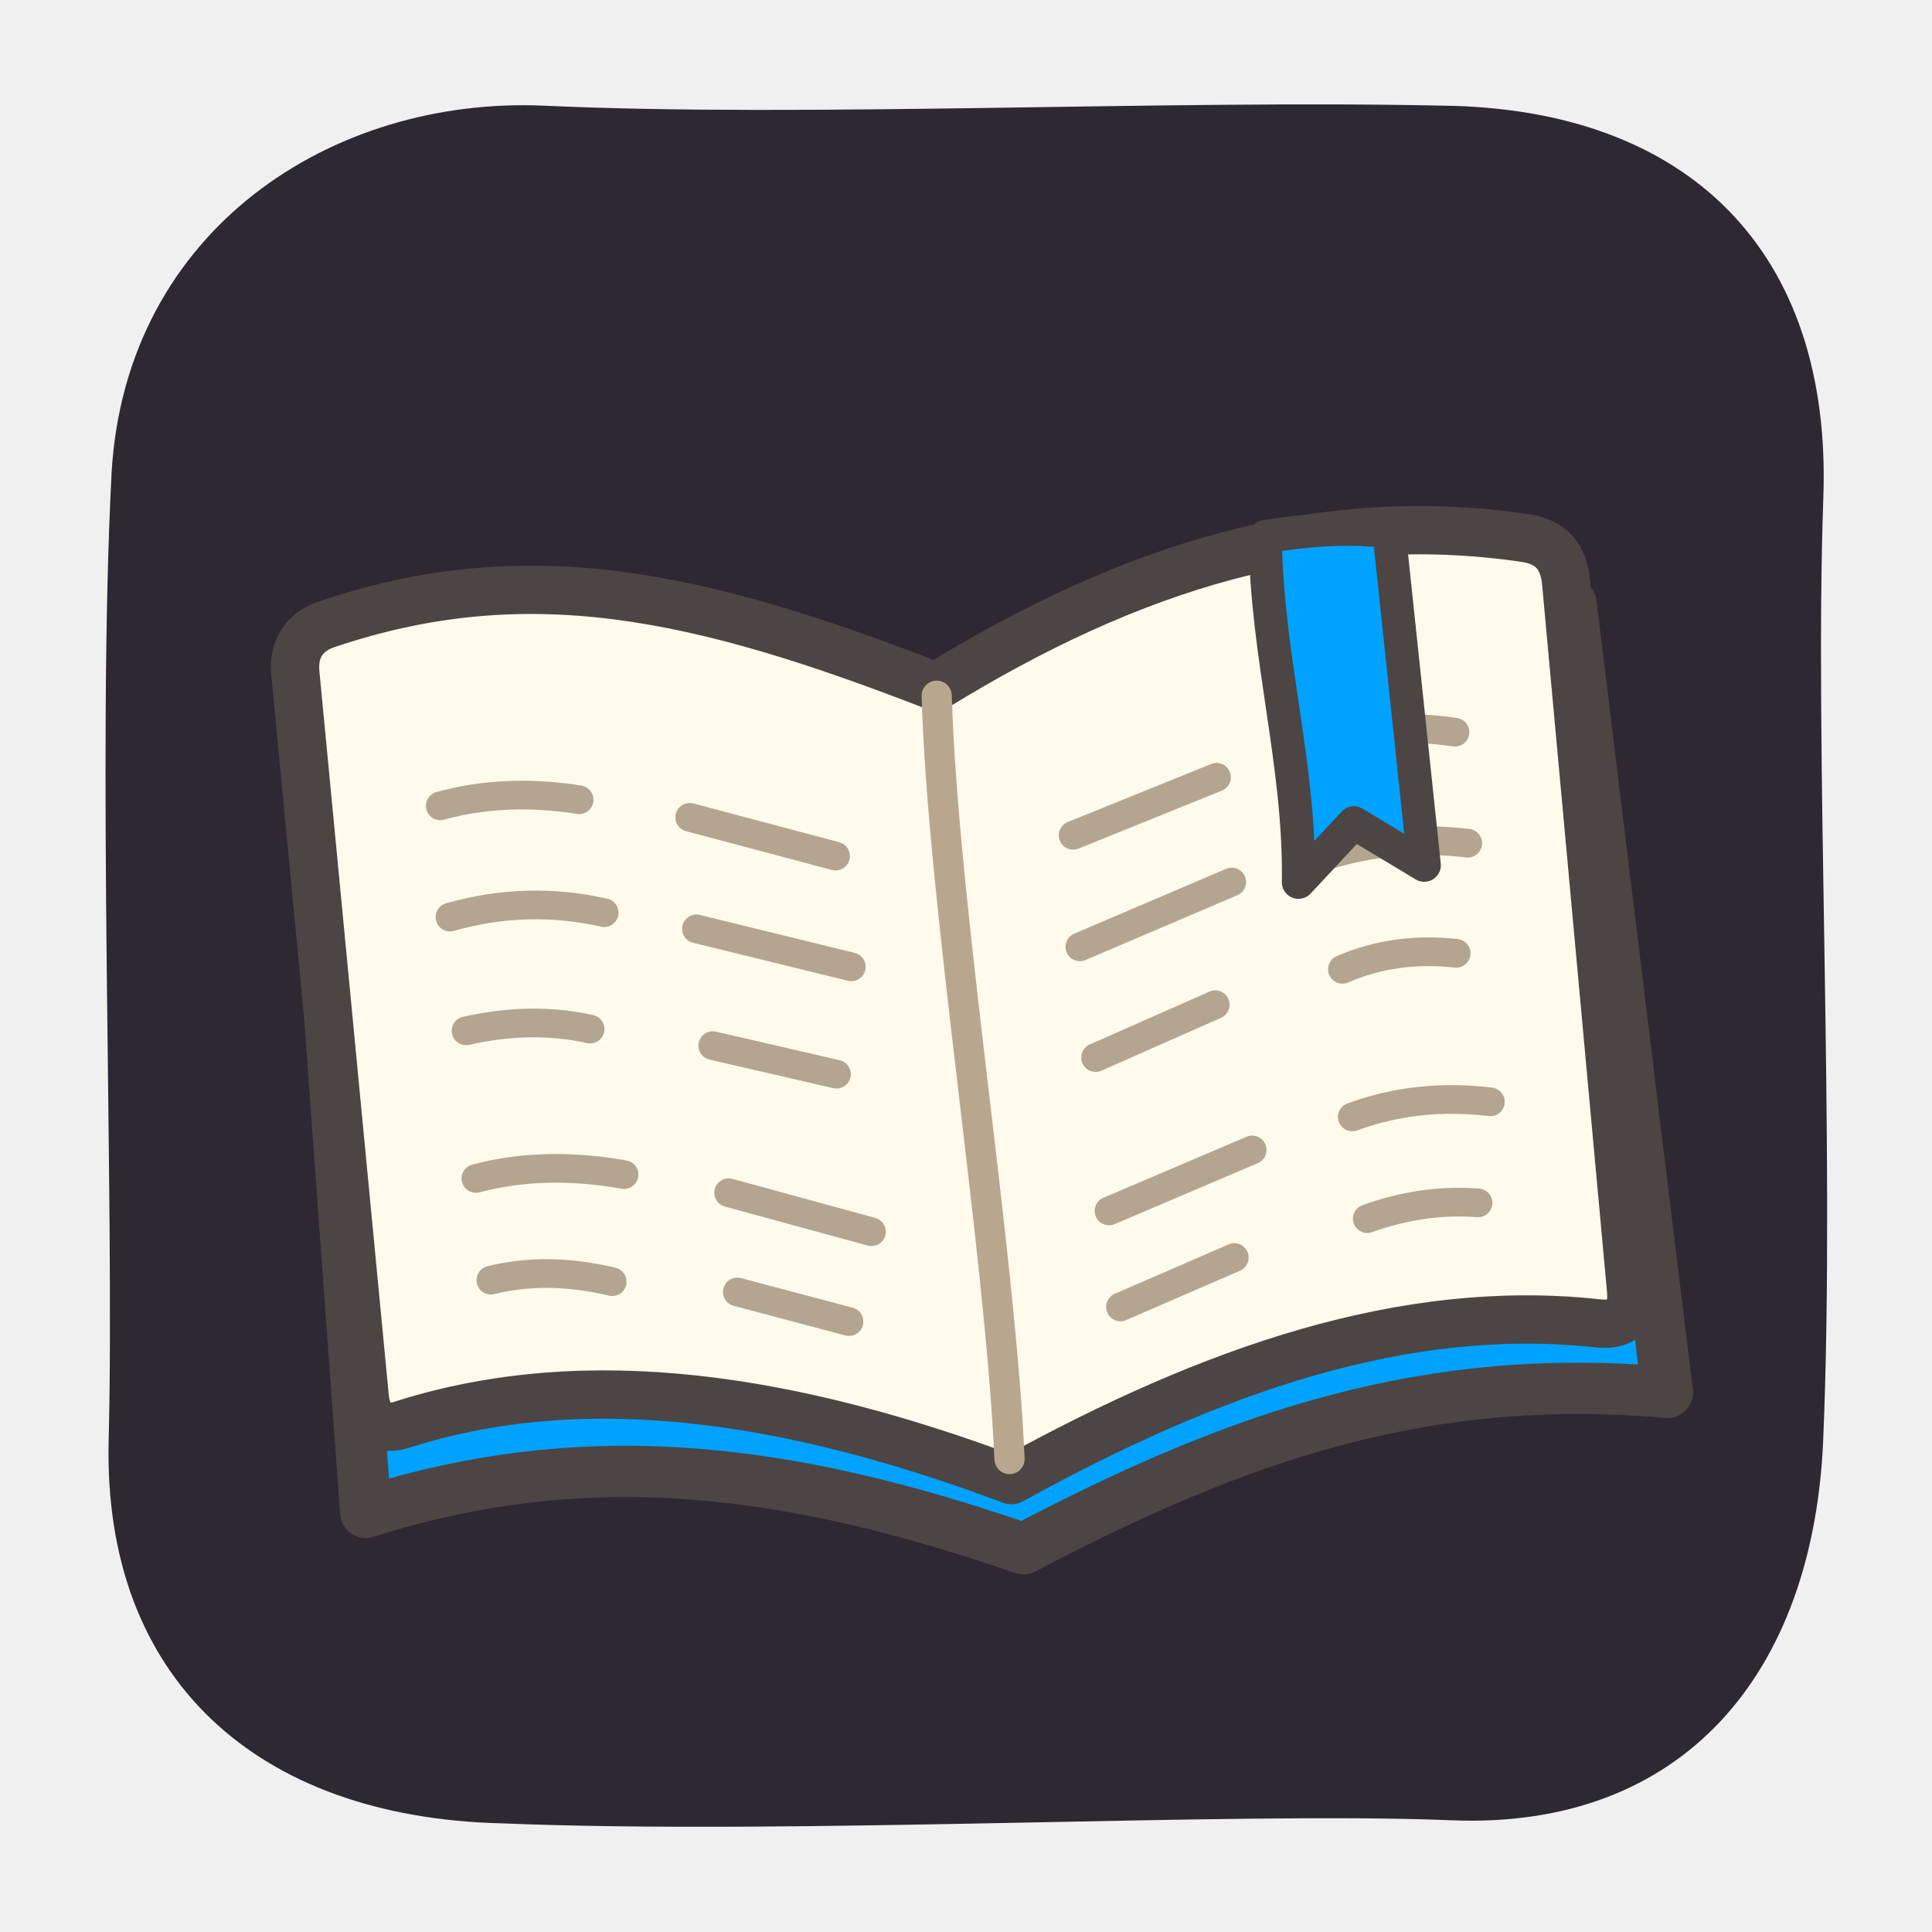
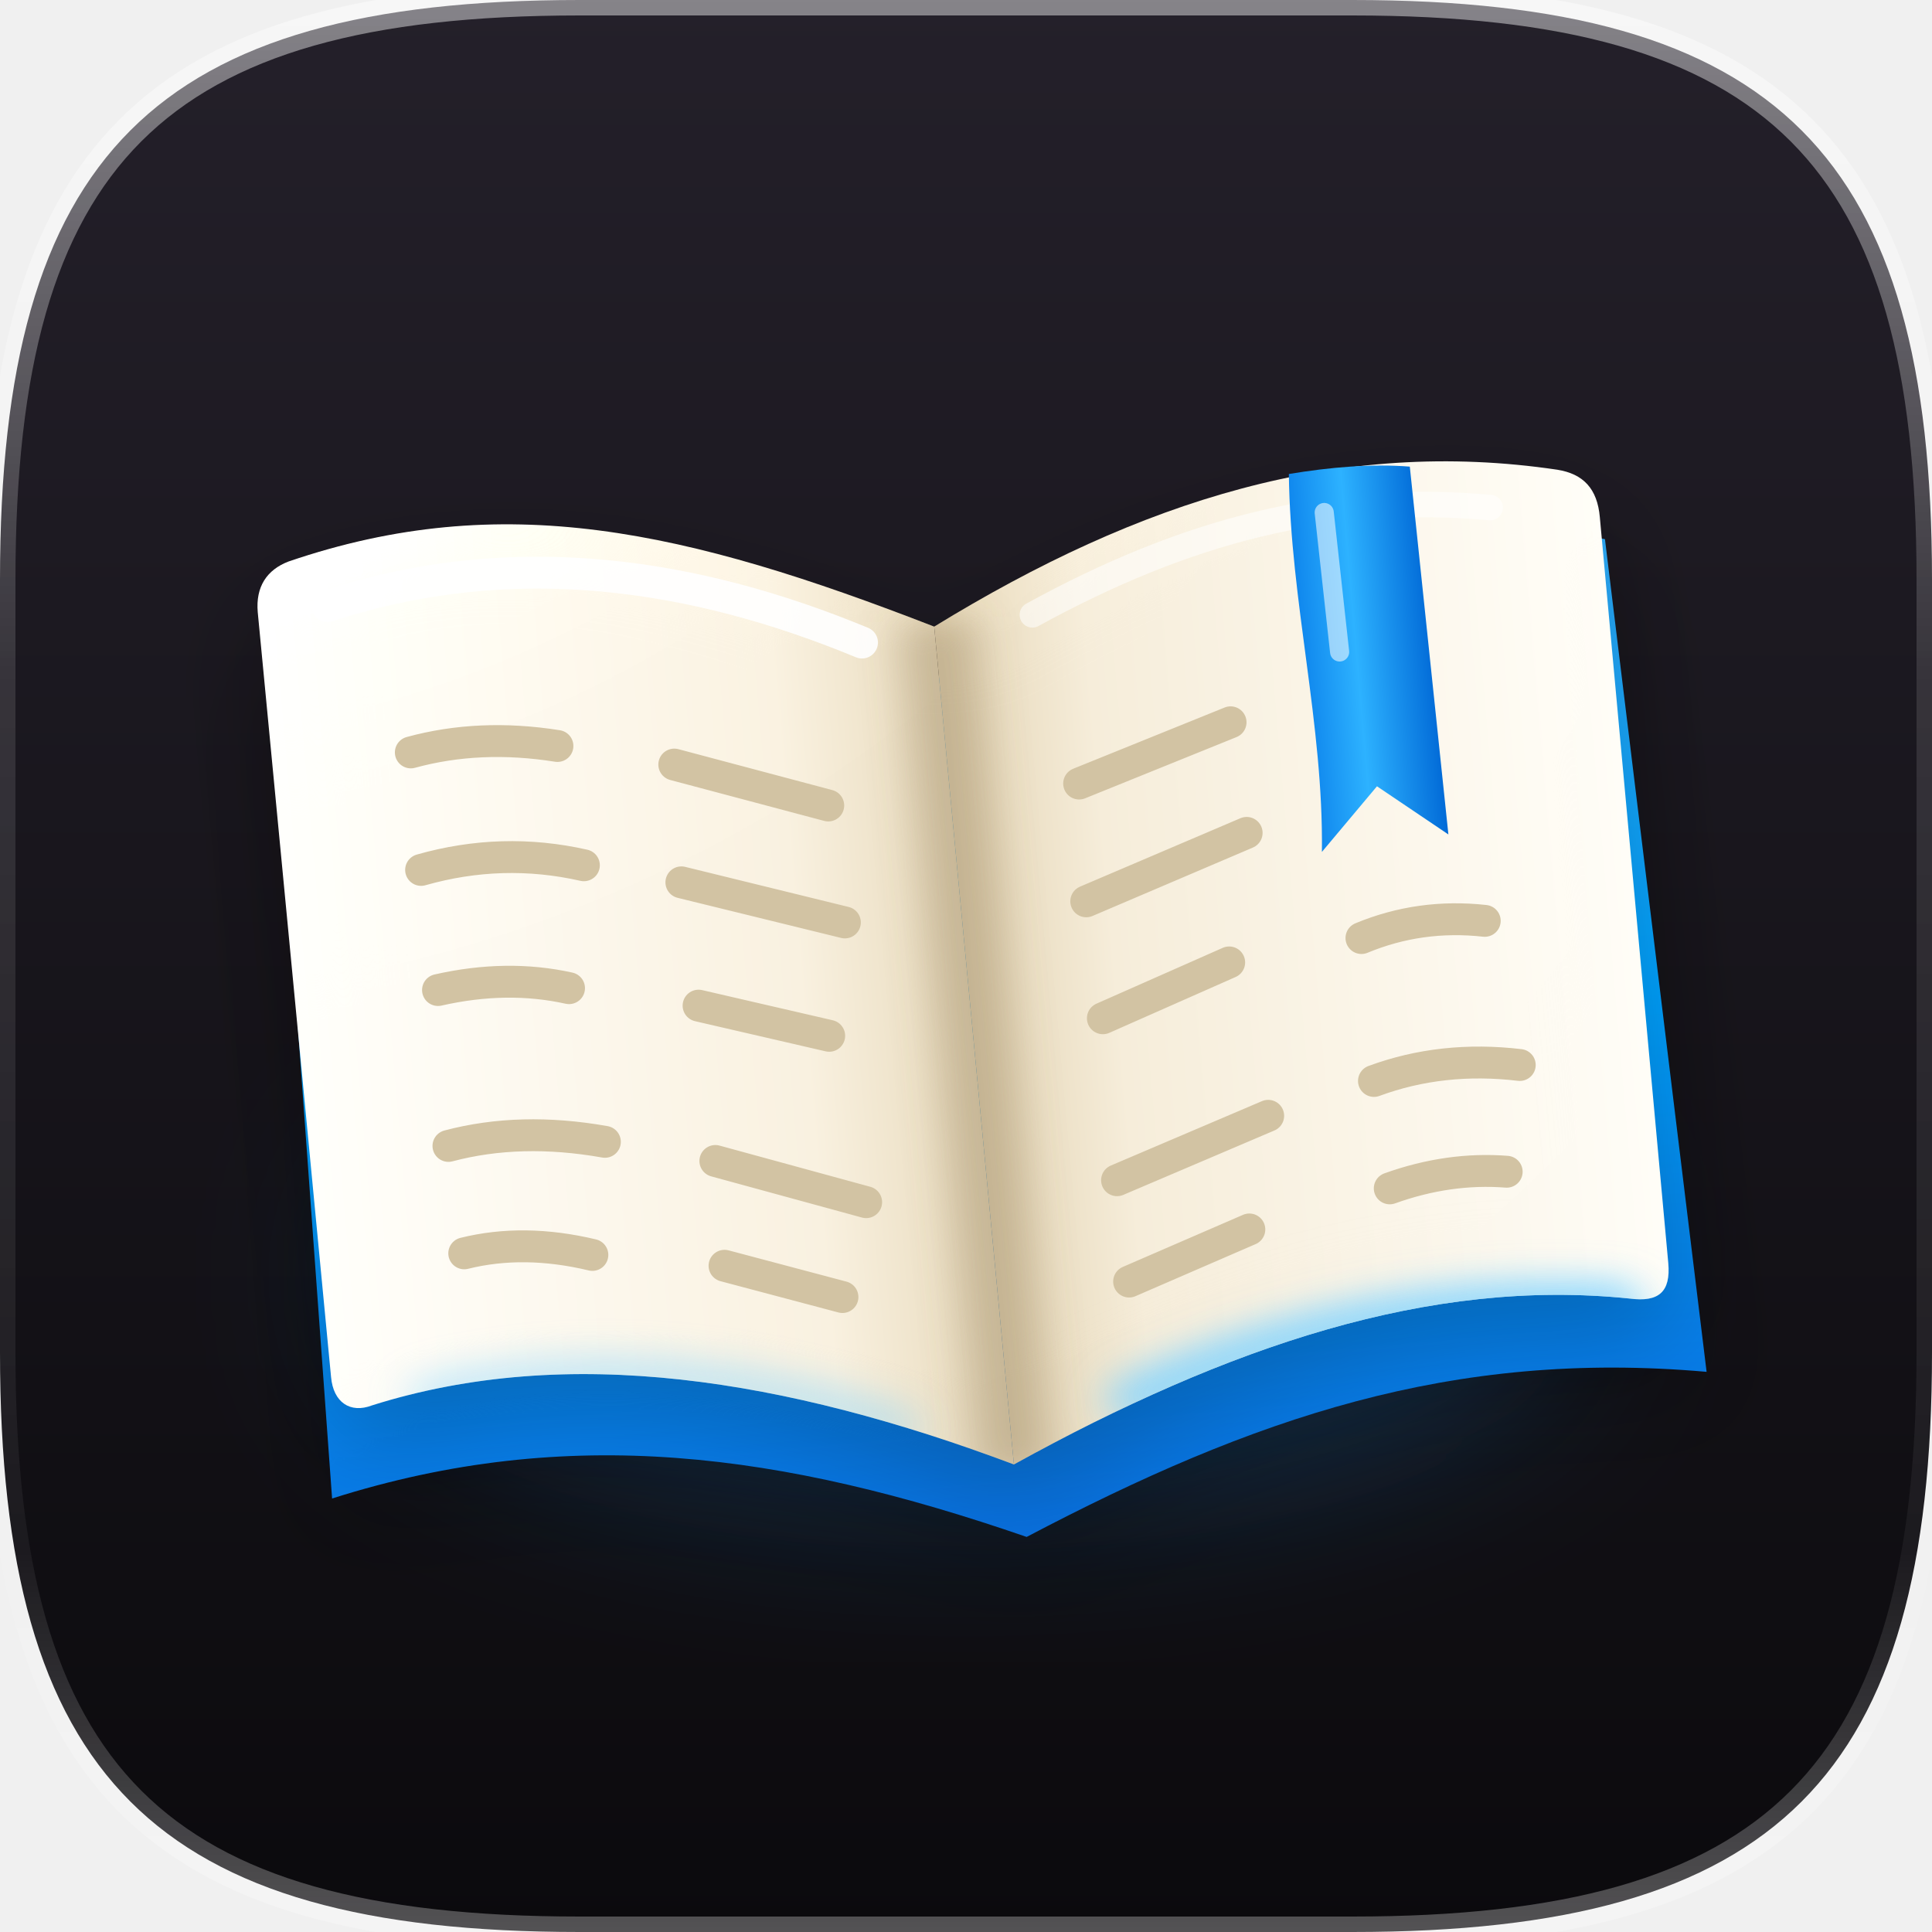
- <svg xmlns="http://www.w3.org/2000/svg" width="1024" height="1024" viewBox="0 0 64 64" fill="none">
-   <path d="M18 3.5C11 3.2 4.2 7.6 3.7 15.6C3.2 25.1 3.8 39.7 3.6 47.7C3.4 55.6 8.5 60.2 16.6 60.4C26.4 60.8 40.9 60 48.1 60.3C55.7 60.6 60.1 55.5 60.4 47.6C60.8 37.9 60.1 24.9 60.4 16.5C60.7 8.3 55.9 3.6 47.8 3.5C38.6 3.3 26.7 3.9 18 3.5Z" fill="#2D2832" />
-   <g transform="rotate(-5 32 33)" stroke="#4C4543" stroke-linecap="round" stroke-linejoin="round">
-     <path d="M11.1 21.3C17.4 19.3 24.8 20.6 32 24.3C39.1 20.8 46.3 20 53.1 21.8L54 48.1C46.1 46.7 39.7 48.3 32.3 51.4C24.9 48.1 18.3 46.6 10.7 48.3L11.1 21.3Z" fill="#00A2FF" stroke-width="1.7" />
-     <path d="M11.9 18.9C18.8 17.2 24.4 19 31.9 22.7C38.7 19.3 45.1 17.9 51.8 19.5C52.6 19.7 53 20.2 53 21.1L53.1 44.6C53.1 45.5 52.7 45.8 51.8 45.6C45.6 44.4 39.1 46 32.1 49.1C25.2 45.8 18.5 44.1 12.2 45.5C11.5 45.7 11 45.3 11 44.5L10.8 20.4C10.8 19.6 11.2 19.1 11.9 18.9Z" fill="#FFFAEC" stroke-width="1.6" />
-     <path d="M31.9 23C31.5 30 32.4 41.4 32.1 48.4" stroke="#B8A78E" stroke-width="1" />
-     <g stroke="#B3A58F" stroke-width=".95">
-       <path d="M15.2 25.2Q17.4 24.8 19.8 25.4M15.2 28.9Q17.8 28.4 20.3 29.2M15.4 32.7Q17.6 32.4 19.5 33M15.3 37.6Q17.6 37.2 20.2 37.9M15.5 41Q17.4 40.7 19.5 41.4" />
-       <path d="M23.4 26.3 28.1 28M23.3 30 28.3 31.7M23.5 33.9 27.5 35.2M23.6 38.8 28.2 40.5M23.6 42.1 27.2 43.4" />
-       <path d="M36 28 40.9 26.5M35.9 31.7 41.1 30M36.1 35.4 40.2 34M36.1 40.5 41 38.9M36.2 43.7 40.1 42.4" />
-       <path d="M44.4 25.8Q46.4 25.1 48.9 25.7M44.3 29.4Q46.6 28.9 49 29.4M44.5 33.2Q46.3 32.6 48.3 33M44.4 38.1Q46.6 37.5 49 38M44.6 41.5Q46.5 41 48.3 41.3" />
+ <svg xmlns="http://www.w3.org/2000/svg" viewBox="0 0 100 100" width="1024" height="1024">
+   <defs>
+     <clipPath id="n-clip">
+       <path d="M30 0H70C92 0 100 8 100 30V70C100 92 92 100 70 100H30C8 100 0 92 0 70V30C0 8 8 0 30 0Z" />
+     </clipPath>
+     <linearGradient id="n-rim" x1="0" y1="0" x2="0" y2="1">
+       <stop offset="0" stop-color="#fff" stop-opacity=".45" />
+       <stop offset=".35" stop-color="#fff" stop-opacity=".12" />
+       <stop offset=".8" stop-color="#fff" stop-opacity=".05" />
+       <stop offset="1" stop-color="#fff" stop-opacity=".3" />
+     </linearGradient>
+     <linearGradient id="n-tile" x1="0" y1="0" x2="0" y2="1">
+       <stop offset="0" stop-color="#24202A" />
+       <stop offset="1" stop-color="#0B0A0D" />
+     </linearGradient>
+     <linearGradient id="n-pl" gradientUnits="userSpaceOnUse" x1="11" y1="0" x2="32" y2="0">
+       <stop offset="0" stop-color="#FFFEFA" />
+       <stop offset=".75" stop-color="#F8F0DF" />
+       <stop offset="1" stop-color="#E6D8BA" />
+     </linearGradient>
+     <linearGradient id="n-pr" gradientUnits="userSpaceOnUse" x1="32" y1="0" x2="53" y2="0">
+       <stop offset="0" stop-color="#E2D3B3" />
+       <stop offset=".22" stop-color="#F5ECD9" />
+       <stop offset="1" stop-color="#FFFDF7" />
+     </linearGradient>
+     <linearGradient id="n-cov" gradientUnits="userSpaceOnUse" x1="0" y1="20" x2="0" y2="52">
+       <stop offset="0" stop-color="#33B0FF" />
+       <stop offset=".5" stop-color="#00A2FF" />
+       <stop offset="1" stop-color="#0A6FE0" />
+     </linearGradient>
+     <linearGradient id="n-rib" gradientUnits="userSpaceOnUse" x1="43" y1="0" x2="47.5" y2="0">
+       <stop offset="0" stop-color="#0A7FEA" />
+       <stop offset=".45" stop-color="#2DB2FF" />
+       <stop offset="1" stop-color="#0068D6" />
+     </linearGradient>
+     <filter id="n-liq" x="-25%" y="-25%" width="150%" height="160%" color-interpolation-filters="sRGB">
+       <feGaussianBlur in="SourceAlpha" stdDeviation="1.4" result="h" />
+       <feSpecularLighting in="h" surfaceScale="3.6" specularConstant=".8" specularExponent="30" lighting-color="#fff" result="s">
+         <fePointLight x="8" y="-10" z="24" />
+       </feSpecularLighting>
+       <feComposite in="s" in2="SourceAlpha" operator="in" result="si" />
+       <feComposite in="SourceGraphic" in2="si" operator="arithmetic" k2="1" k3=".6" result="lit" />
+       <feGaussianBlur in="SourceAlpha" stdDeviation="1.6" />
+       <feOffset dy="1.4" />
+       <feComponentTransfer result="d">
+         <feFuncA type="linear" slope=".22" />
+       </feComponentTransfer>
+       <feMerge>
+         <feMergeNode in="d" />
+         <feMergeNode in="lit" />
+       </feMerge>
+     </filter>
+     <filter id="n-s6" x="-50%" y="-50%" width="200%" height="200%">
+       <feGaussianBlur stdDeviation=".6" />
+     </filter>
+     <filter id="n-b5" x="-50%" y="-50%" width="200%" height="200%">
+       <feGaussianBlur stdDeviation="5" />
+     </filter>
+     <clipPath id="n-pages">
+       <path d="M11.9 18.9C18.8 17.2 24.4 19 31.9 22.7L32.1 49.1C25.2 45.8 18.5 44.1 12.2 45.5C11.5 45.7 11 45.3 11 44.5L10.8 20.4C10.8 19.6 11.2 19.1 11.9 18.9Z" />
+       <path d="M31.9 22.7C38.7 19.3 45.1 17.9 51.8 19.5C52.6 19.7 53 20.2 53 21.1L53.1 44.6C53.1 45.5 52.7 45.8 51.8 45.6C45.6 44.4 39.1 46 32.1 49.1Z" />
+     </clipPath>
+   </defs>
+   <g clip-path="url(#n-clip)">
+     <path d="M30 0H70C92 0 100 8 100 30V70C100 92 92 100 70 100H30C8 100 0 92 0 70V30C0 8 8 0 30 0Z" fill="url(#n-tile)" />
+     <ellipse cx="50" cy="66" rx="30" ry="10" fill="#1E9BFF" opacity=".35" filter="url(#n-b5)" />
+     <g transform="translate(50 51) scale(1.65) translate(-32 -34) rotate(-5 32 33)">
+       <g filter="url(#n-liq)">
+         <path d="M11.1 21.3C17.4 19.3 24.8 20.6 32 24.3C39.1 20.8 46.3 20 53.1 21.8L54 48.1C46.1 46.7 39.7 48.3 32.3 51.4C24.9 48.1 18.3 46.6 10.7 48.3L11.1 21.3Z" fill="url(#n-cov)" />
+       </g>
+       <g filter="url(#n-liq)">
+         <path d="M11.9 18.9C18.8 17.2 24.4 19 31.9 22.7L32.1 49.1C25.2 45.8 18.5 44.1 12.2 45.5C11.5 45.7 11 45.3 11 44.5L10.8 20.4C10.8 19.6 11.2 19.1 11.9 18.9Z" fill="url(#n-pl)" />
+         <path d="M31.9 22.7C38.7 19.3 45.1 17.9 51.8 19.5C52.6 19.7 53 20.2 53 21.1L53.1 44.6C53.1 45.5 52.7 45.8 51.8 45.6C45.6 44.4 39.1 46 32.1 49.1Z" fill="url(#n-pr)" />
+       </g>
+       <g clip-path="url(#n-pages)">
+         <path d="M32 22.5L32.1 49.4" stroke="#8A7550" stroke-opacity=".35" stroke-width="2.4" filter="url(#n-s6)" />
+         <path d="M15.2 25.2Q17.4 24.8 19.8 25.4M15.2 28.9Q17.8 28.4 20.3 29.2M15.4 32.7Q17.6 32.4 19.5 33M15.3 37.6Q17.6 37.2 20.2 37.9M15.5 41Q17.4 40.7 19.5 41.4M23.4 26.3 28.1 28M23.3 30 28.3 31.7M23.5 33.9 27.5 35.2M23.6 38.8 28.2 40.5M23.6 42.1 27.2 43.4M36 28 40.9 26.5M35.9 31.7 41.1 30M36.1 35.4 40.2 34M36.1 40.5 41 38.9M36.2 43.7 40.1 42.4M44.4 33.6Q46.3 33 48.3 33.4M44.4 38.1Q46.6 37.5 49 38M44.6 41.5Q46.5 41 48.3 41.3" fill="none" stroke="#D2C3A3" stroke-width="1" stroke-linecap="round" />
+         <path d="M36 47.4C41 45.6 46 45 51.4 45.8" stroke="#7FD3FF" stroke-width="1.5" stroke-linecap="round" fill="none" opacity=".85" filter="url(#n-s6)" />
+         <path d="M14 45.4C19 44.6 24 45.6 28.6 47.6" stroke="#7FD3FF" stroke-width="1.2" stroke-linecap="round" fill="none" opacity=".45" filter="url(#n-s6)" />
+       </g>
+       <path d="M13 20.4C19 19 24.6 20.4 29.6 23" stroke="#fff" stroke-width="1" stroke-linecap="round" fill="none" opacity=".9" />
+       <path d="M35 22.6C40 20.4 44.6 19.6 49.6 20.5" stroke="#fff" stroke-width=".8" stroke-linecap="round" fill="none" opacity=".55" />
+       <path d="M43.4 18.9C44.7 18.8 46 18.8 47.2 19L47.4 30.6L45.3 28.9 43.4 30.8C43.8 26.8 43.1 22.9 43.4 18.9Z" fill="url(#n-rib)" />
+       <path d="M44.4 20.2L44.5 24.6" stroke="#fff" stroke-width=".6" stroke-linecap="round" opacity=".55" />
    </g>
-     <path d="M43.2 18.7C44.6 18.6 46 18.6 47.3 18.9L47.5 30L45.3 28.4 43.3 30.2C43.7 26.3 42.9 22.7 43.2 18.7Z" fill="#00A2FF" stroke-width="1.1" />
  </g>
+   <path d="M30 0H70C92 0 100 8 100 30V70C100 92 92 100 70 100H30C8 100 0 92 0 70V30C0 8 8 0 30 0Z" fill="none" stroke="url(#n-rim)" stroke-width="1.6" />
</svg>
